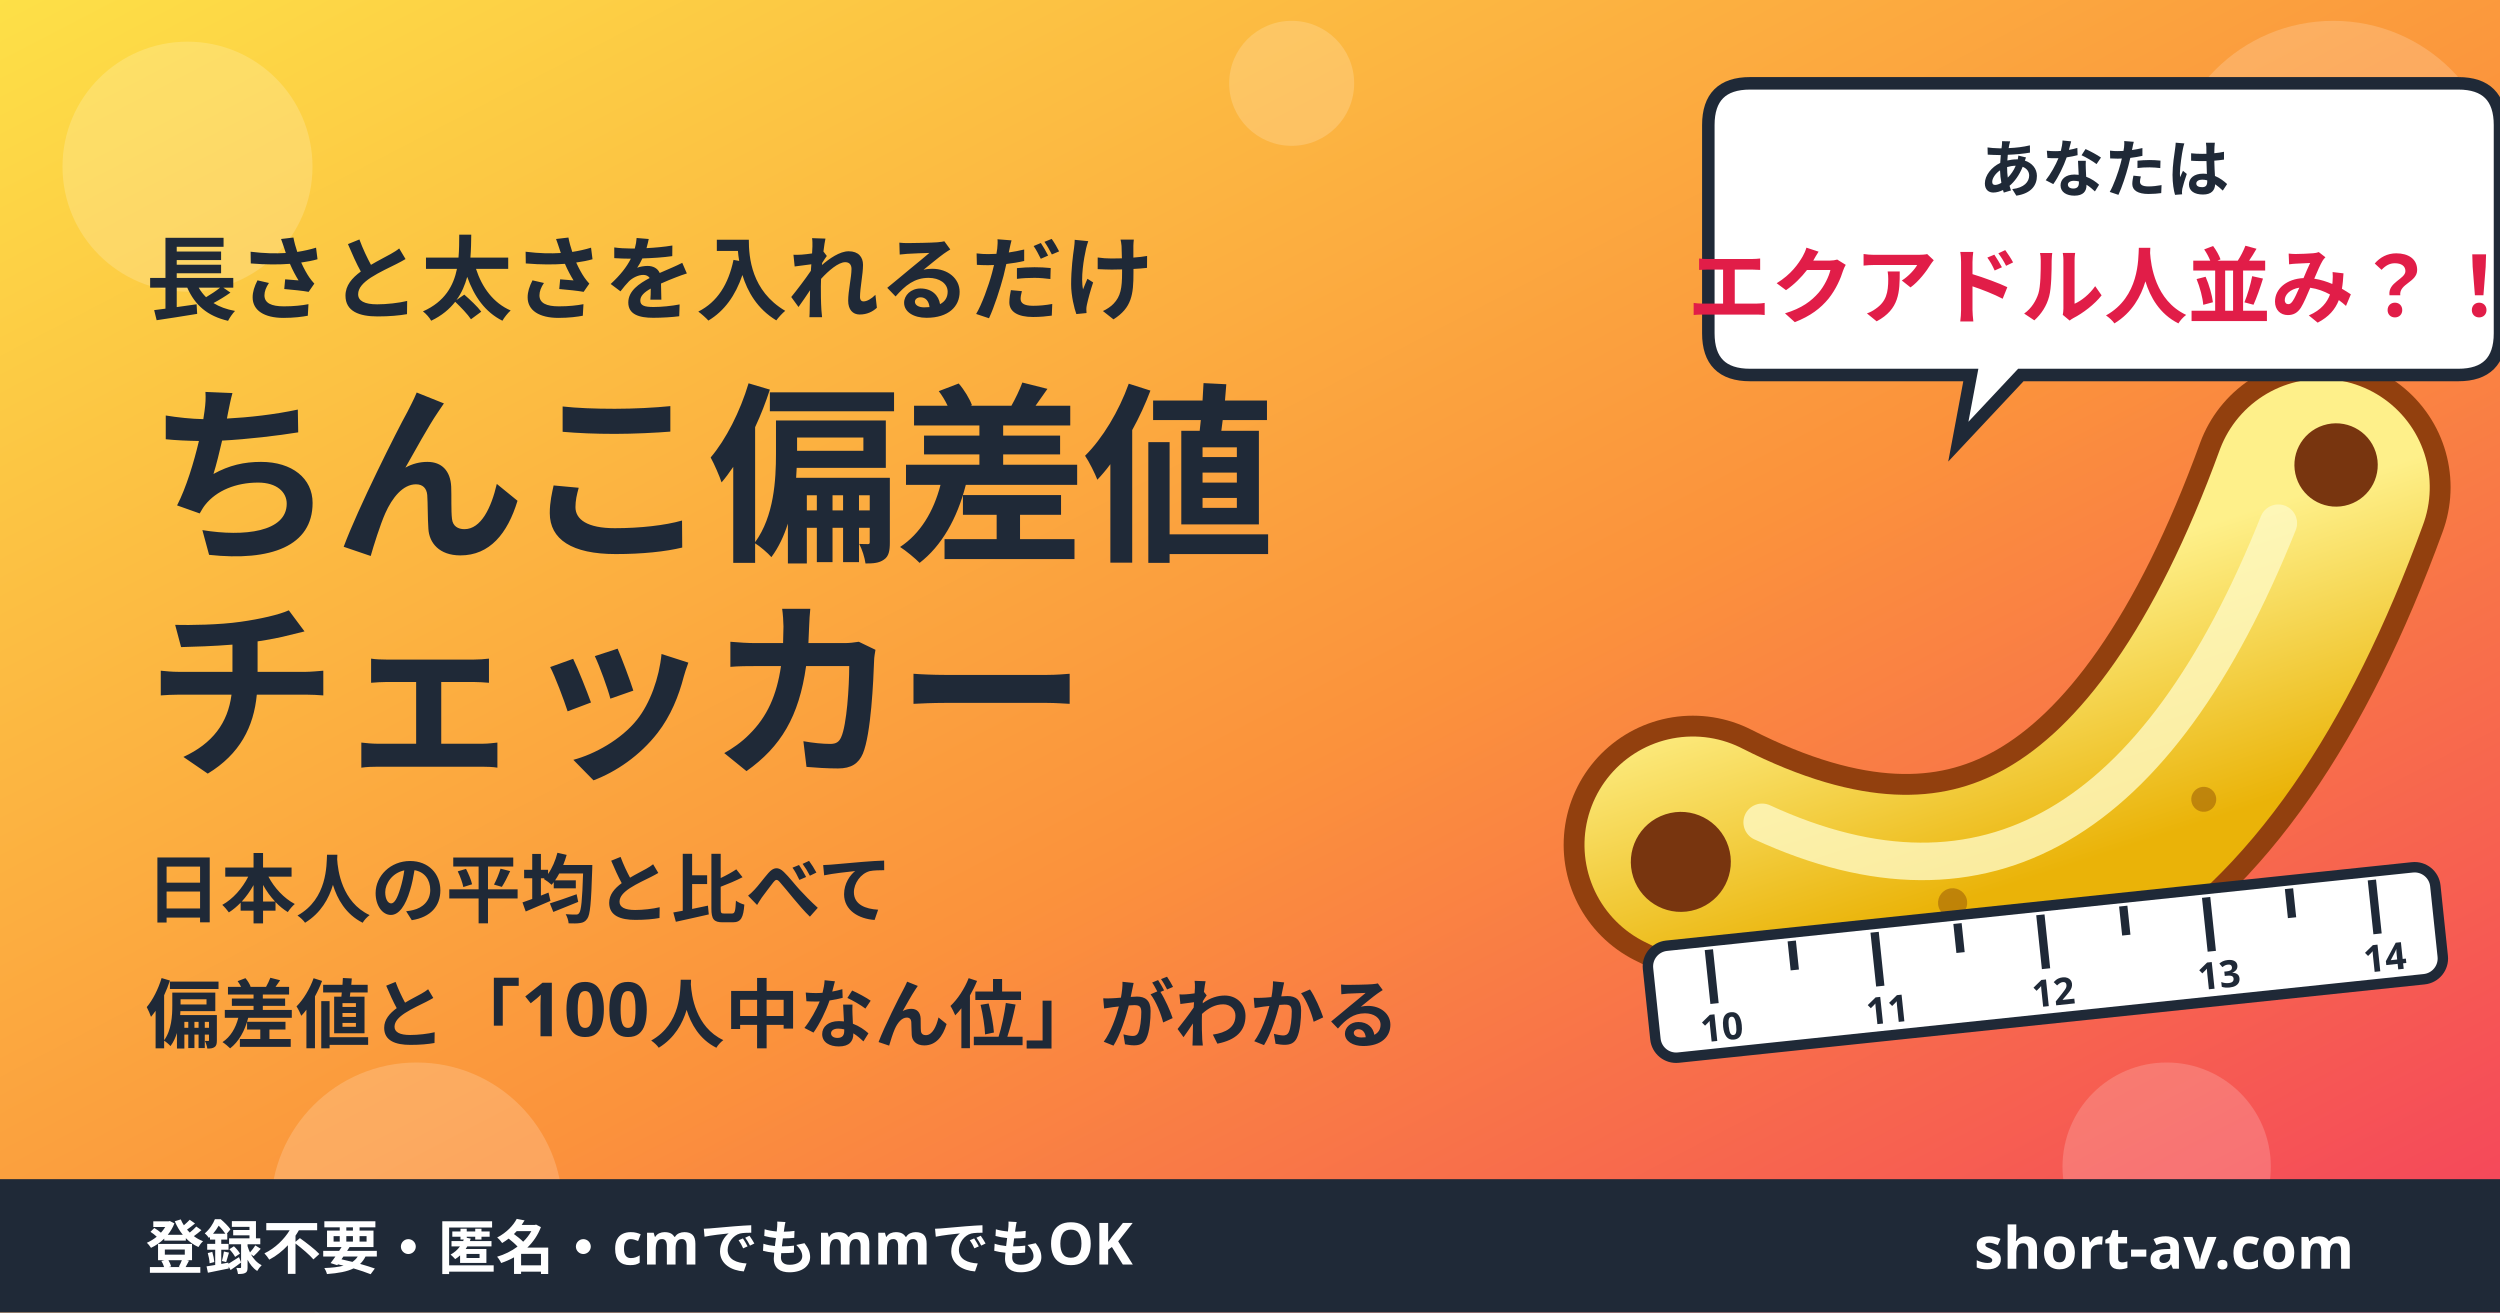
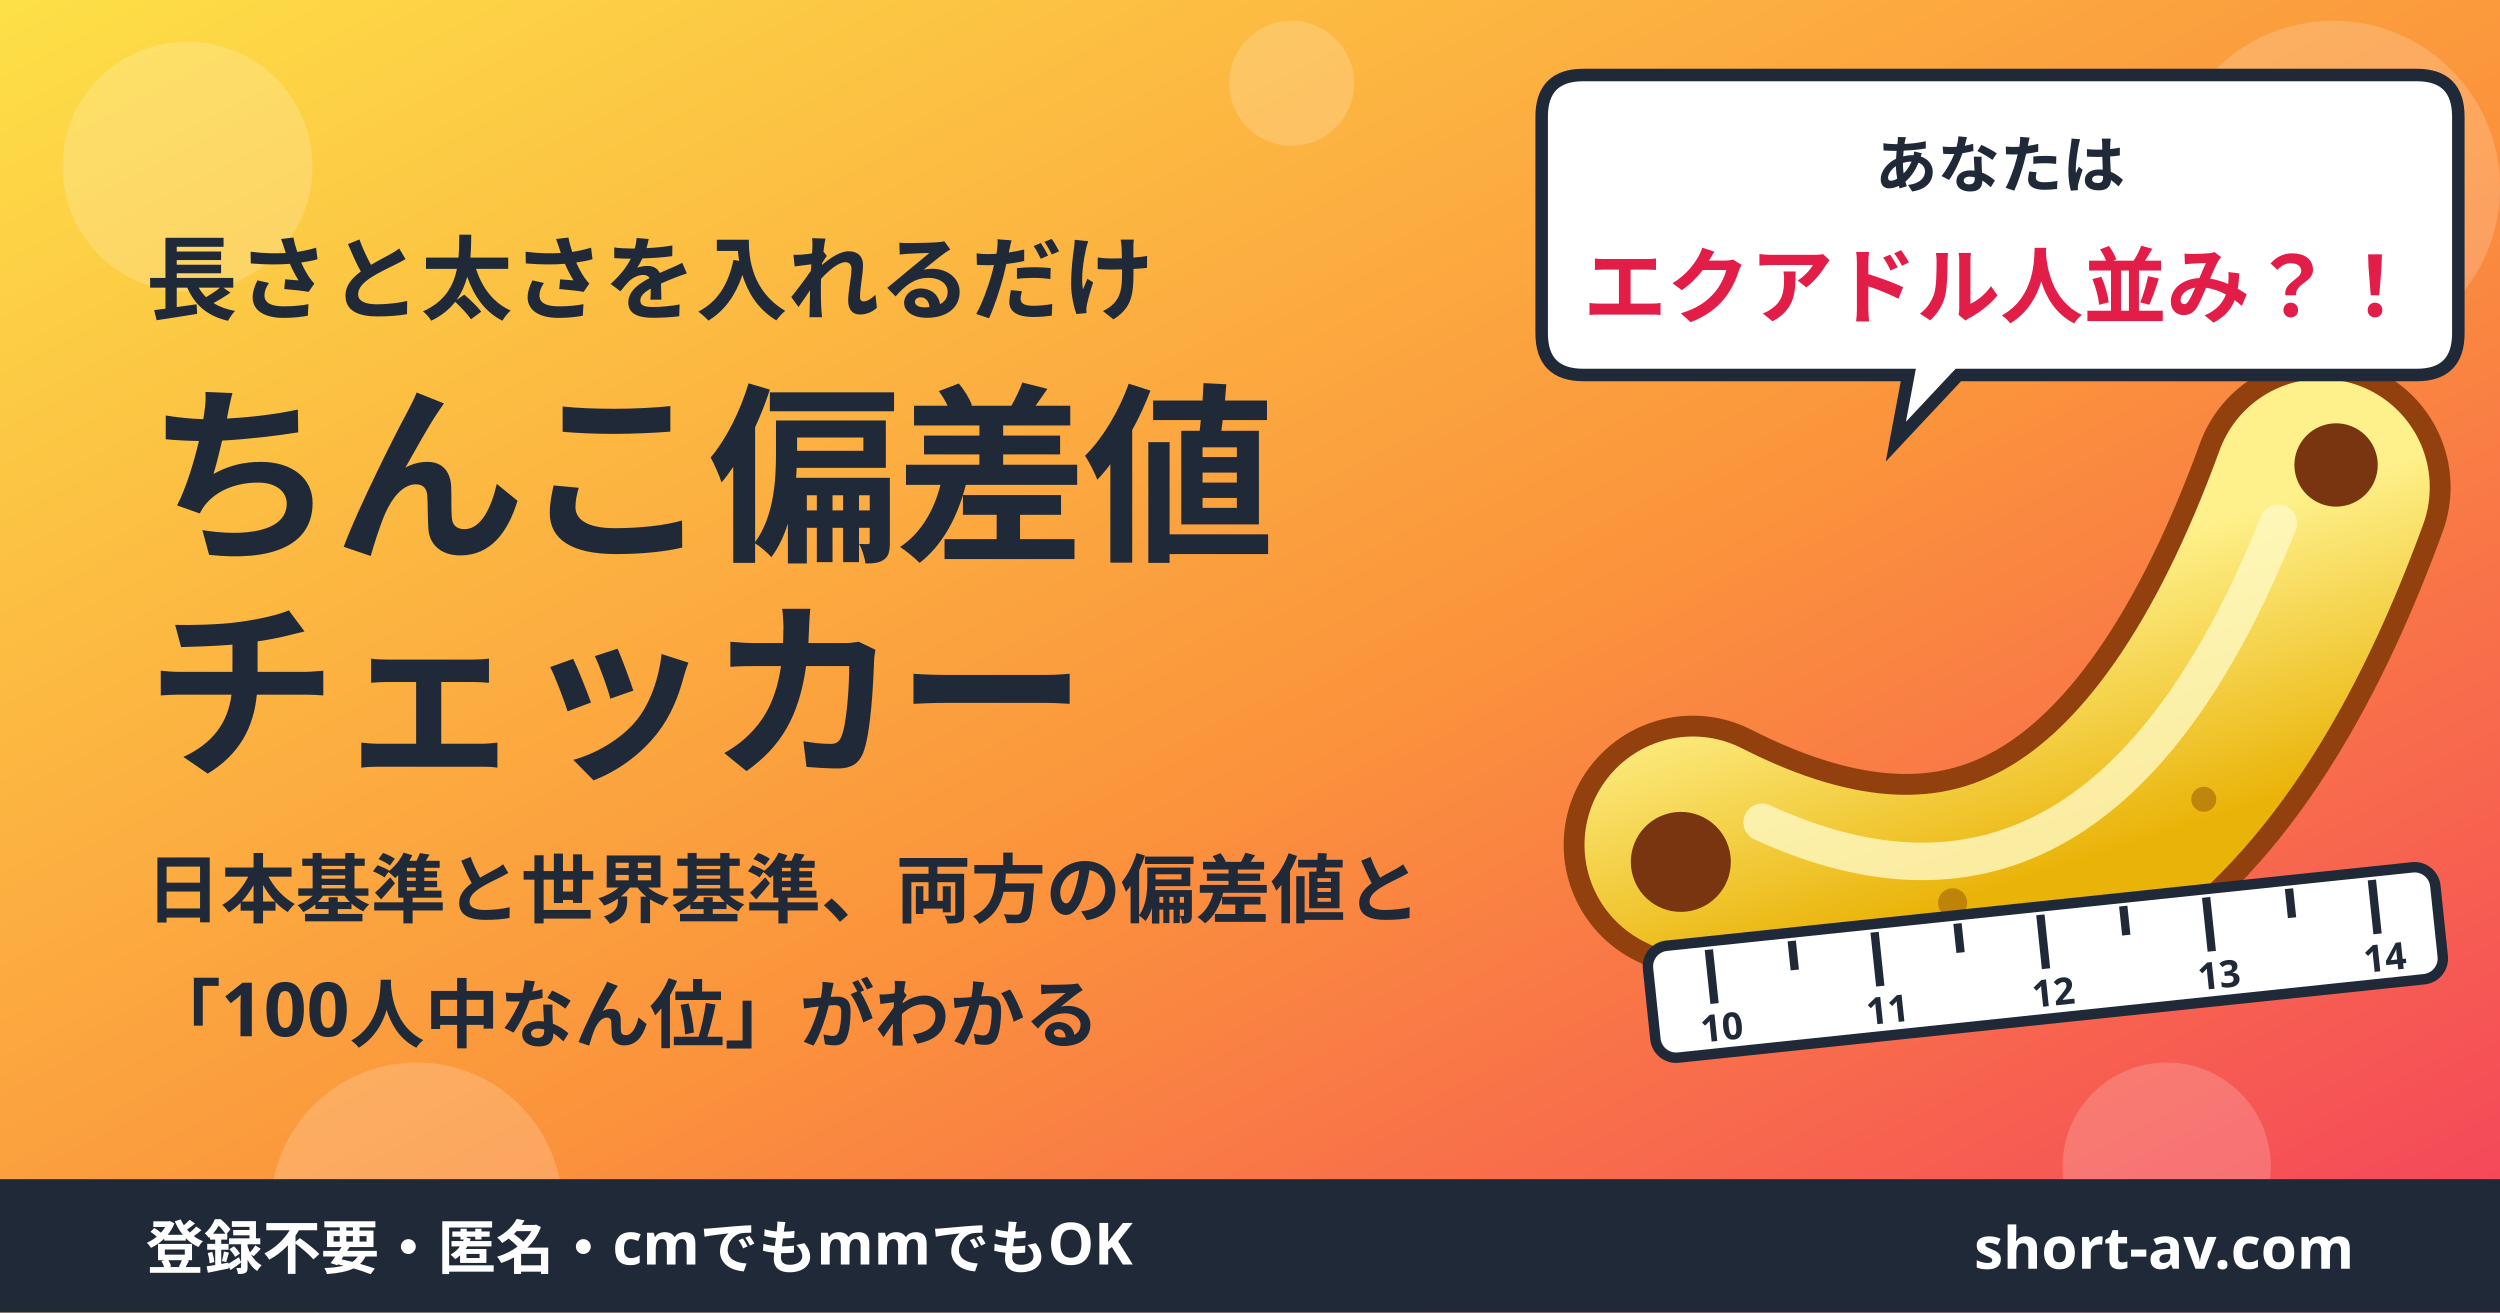
<svg xmlns="http://www.w3.org/2000/svg" width="1200" height="630" viewBox="0 0 1200 630">
  <defs>
    <linearGradient id="bg" x1="0" y1="0" x2="1" y2="1">
      <stop offset="0" stop-color="#fde047" />
      <stop offset="0.55" stop-color="#fb923c" />
      <stop offset="1" stop-color="#f43f5e" />
    </linearGradient>
    <linearGradient id="banana" x1="0" y1="0" x2="0" y2="1">
      <stop offset="0" stop-color="#fef08a" />
      <stop offset="1" stop-color="#eab308" />
    </linearGradient>
  </defs>
  <rect width="1200" height="630" fill="url(#bg)" />
  <g fill="#ffffff" opacity="0.18">
    <circle cx="90" cy="80" r="60" />
    <circle cx="1120" cy="90" r="80" />
    <circle cx="1040" cy="560" r="50" />
    <circle cx="200" cy="580" r="70" />
    <circle cx="620" cy="40" r="30" />
  </g>
  <g transform="translate(720 60) rotate(-18 220 220)">
    <path d="M 60 300 Q 220 460 400 230" fill="none" stroke="#92400e" stroke-width="124" stroke-linecap="round" />
    <path d="M 60 300 Q 220 460 400 230" fill="none" stroke="url(#banana)" stroke-width="104" stroke-linecap="round" />
    <path d="M 95 300 Q 225 420 375 240" fill="none" stroke="#fef9c3" stroke-width="18" stroke-linecap="round" opacity="0.8" />
    <circle cx="52" cy="306" r="24" fill="#78350f" />
    <circle cx="410" cy="222" r="20" fill="#78350f" />
    <g fill="#a16207" opacity="0.6">
      <circle cx="170" cy="365" r="7" />
      <circle cx="230" cy="392" r="5" />
      <circle cx="300" cy="355" r="6" />
    </g>
  </g>
  <g transform="translate(790 455) rotate(-6)">
    <rect x="0" y="0" width="380" height="54" rx="10" fill="#ffffff" stroke="#1f2937" stroke-width="5" />
    <g stroke="#1f2937" stroke-width="4">
      <line x1="30" y1="4" x2="30" y2="30" />
      <line x1="70" y1="4" x2="70" y2="18" />
      <line x1="110" y1="4" x2="110" y2="30" />
      <line x1="150" y1="4" x2="150" y2="18" />
      <line x1="190" y1="4" x2="190" y2="30" />
      <line x1="230" y1="4" x2="230" y2="18" />
      <line x1="270" y1="4" x2="270" y2="30" />
      <line x1="310" y1="4" x2="310" y2="18" />
      <line x1="350" y1="4" x2="350" y2="30" />
    </g>
    <g font-family="Hiragino Sans, Noto Sans JP, sans-serif" font-size="18" font-weight="700" fill="#1f2937">
      <text x="22" y="48">10</text>
      <text x="102" y="48">11</text>
      <text x="182" y="48">12</text>
      <text x="262" y="48">13</text>
      <text x="342" y="48">14</text>
    </g>
  </g>
  <g font-family="Hiragino Sans, Noto Sans JP, sans-serif" fill="#1f2937">
    <text x="70" y="150" font-size="44" font-weight="800">長さと太さを入れるだけ</text>
    <text x="70" y="262" font-size="92" font-weight="900" letter-spacing="-2">ちんこ偏差値</text>
    <text x="70" y="366" font-size="92" font-weight="900" letter-spacing="-2">チェッカー</text>
-     <text x="70" y="440" font-size="36" font-weight="700">日本人の平均と比べて</text>
-     <text x="70" y="500" font-size="36" font-weight="700">偏差値と「100人中なん位」がわかる</text>
+     <text x="70" y="440" font-size="36" font-weight="700">日本基準と世界基準、両方の偏差値と</text>
+     <text x="70" y="500" font-size="36" font-weight="700">「100人中なん位」がわかる</text>
  </g>
-   <g transform="translate(820 40)">
-     <path d="M 20 0 H 360 Q 380 0 380 20 V 120 Q 380 140 360 140 H 150 L 120 172 L 126 140 H 20 Q 0 140 0 120 V 20 Q 0 0 20 0 Z" fill="#ffffff" stroke="#1f2937" stroke-width="6" />
-     <text x="190" y="52" text-anchor="middle" font-family="Hiragino Sans, Noto Sans JP, sans-serif" font-size="30" font-weight="800" fill="#1f2937">あなたは</text>
-     <text x="190" y="112" text-anchor="middle" font-family="Hiragino Sans, Noto Sans JP, sans-serif" font-size="40" font-weight="900" fill="#e11d48">エクアドル人並み？！</text>
+   <g transform="translate(740 36)">
+     <path d="M 20 0 H 420 Q 440 0 440 20 V 124 Q 440 144 420 144 H 200 L 170 176 L 176 144 H 20 Q 0 144 0 124 V 20 Q 0 0 20 0 Z" fill="#ffffff" stroke="#1f2937" stroke-width="6" />
+     <text x="220" y="54" text-anchor="middle" font-family="Hiragino Sans, Noto Sans JP, sans-serif" font-size="30" font-weight="800" fill="#1f2937">あなたは</text>
+     <text x="220" y="116" text-anchor="middle" font-family="Hiragino Sans, Noto Sans JP, sans-serif" font-size="40" font-weight="900" fill="#e11d48">エクアドル人並み？！</text>
  </g>
  <rect x="0" y="566" width="1200" height="64" fill="#1f2937" />
  <g font-family="Hiragino Sans, Noto Sans JP, sans-serif" font-size="28" font-weight="700" fill="#ffffff">
    <text x="70" y="609">登録不要・匿名・cmでもmmでもOK</text>
    <text x="1130" y="609" text-anchor="end">short-av.com</text>
  </g>
</svg>
